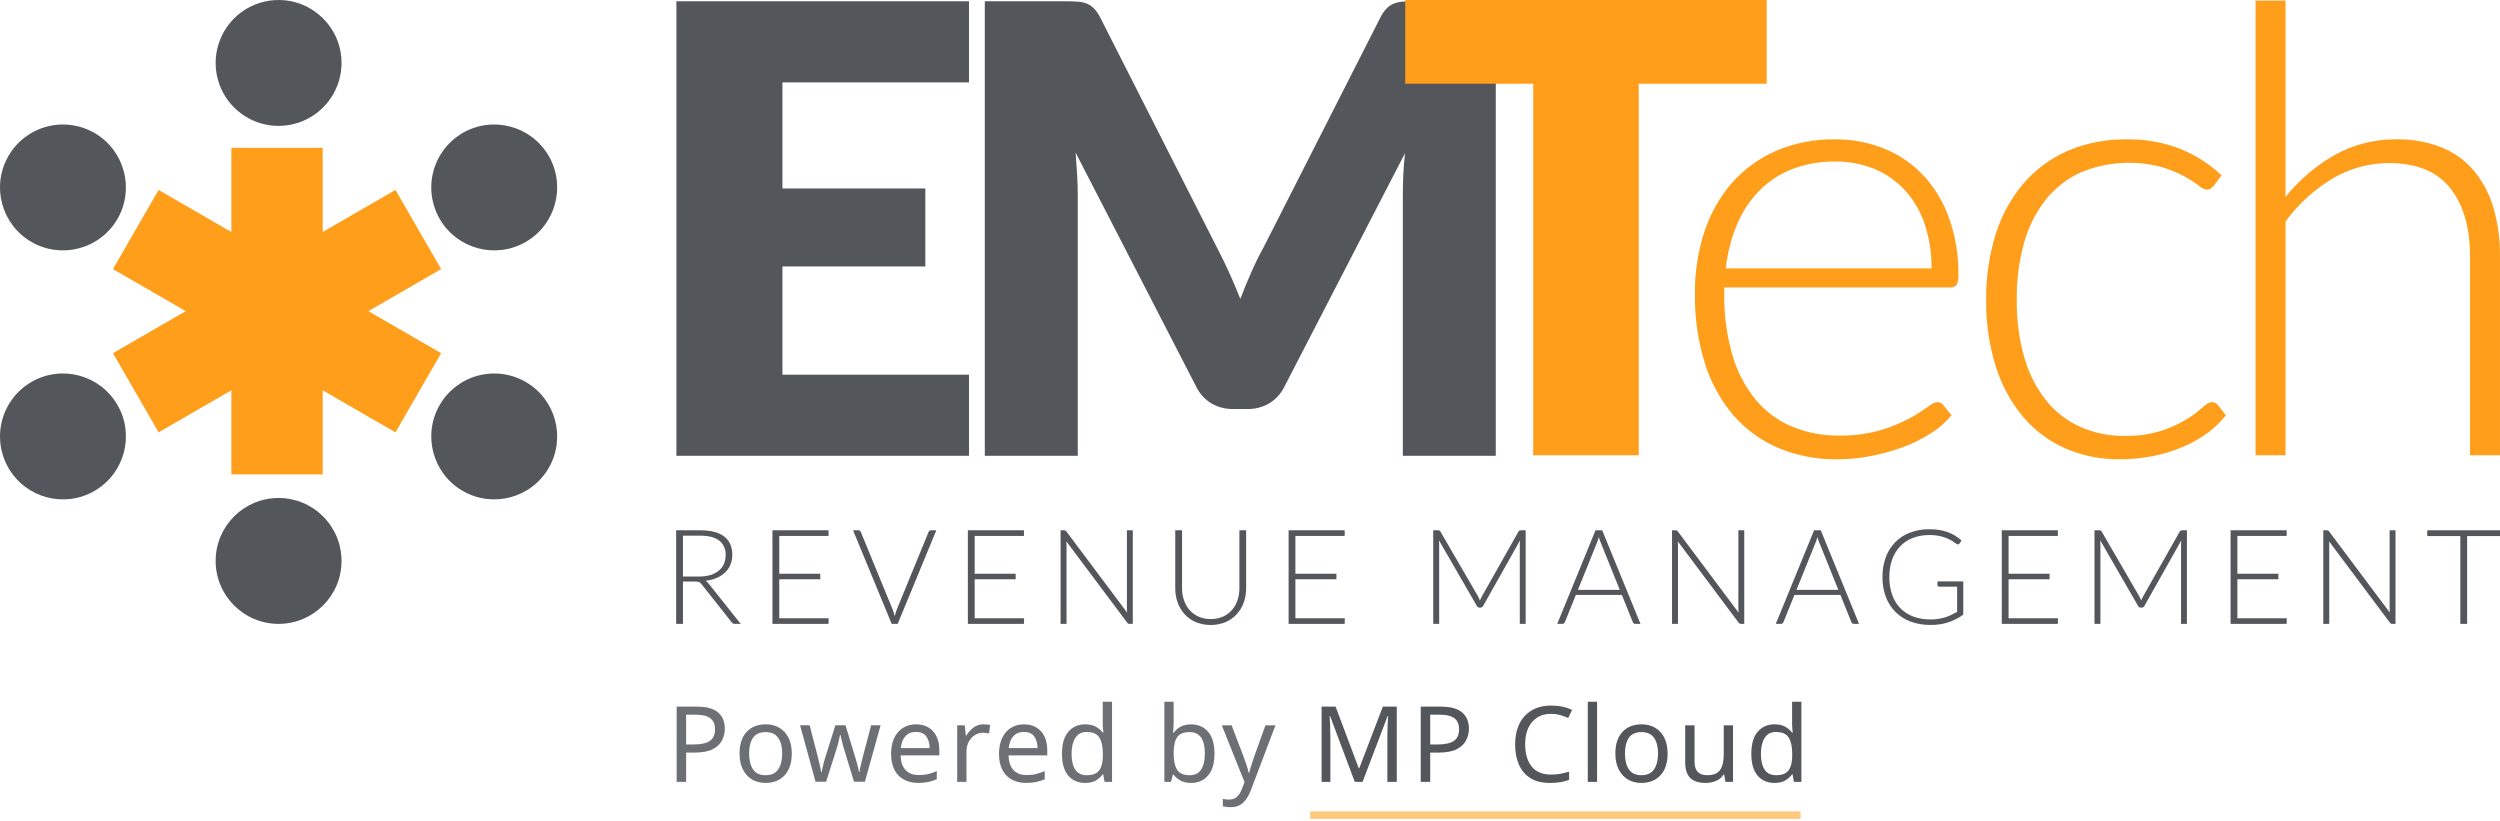
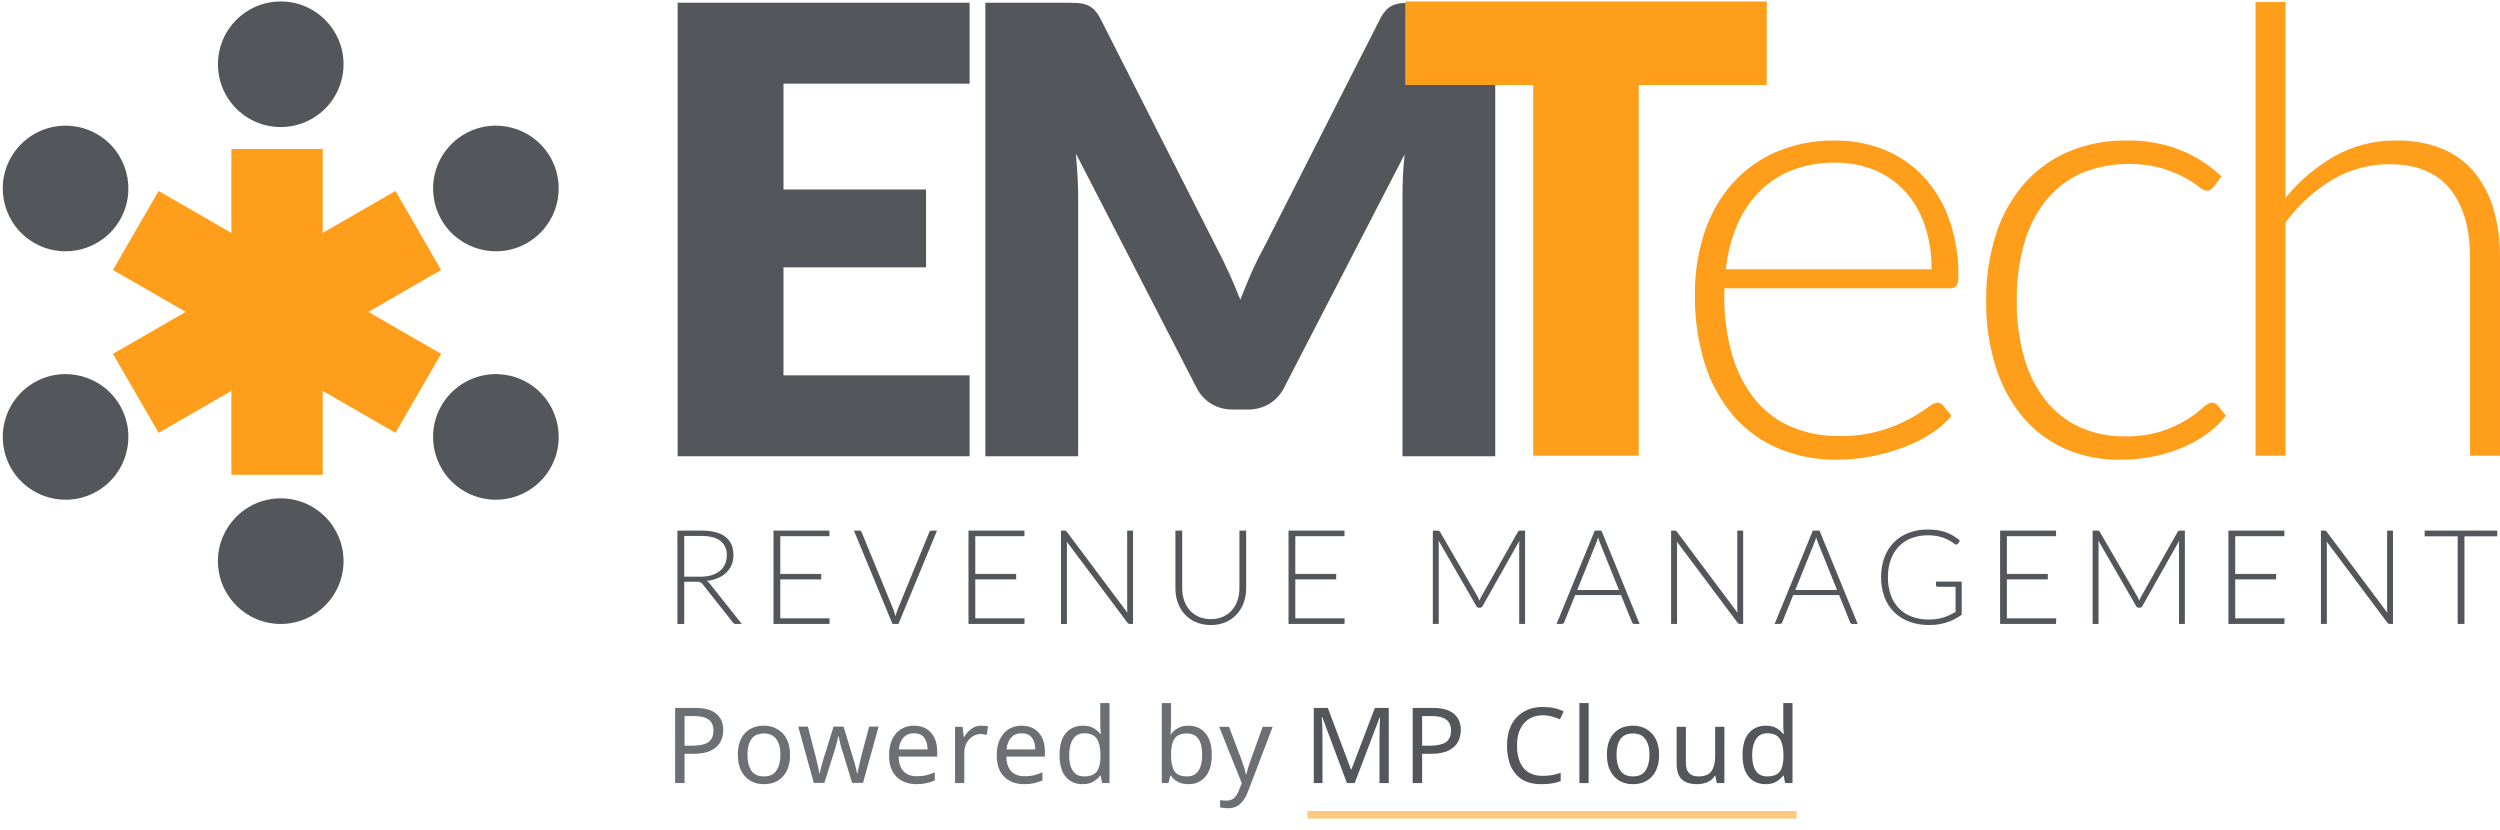
- <svg xmlns="http://www.w3.org/2000/svg" width="664px" height="218px" viewBox="0 0 664 218" version="1.1">
-   <g id="Brand---EMTech" stroke="none" stroke-width="1" fill="none" fill-rule="evenodd">
-     <g id="Group">
-       <path d="M90.712,16.719 C90.712,23.481 86.639,29.577 80.392,32.165 C74.144,34.752 66.953,33.322 62.172,28.541 C57.39,23.759 55.96,16.568 58.548,10.321 C61.135,4.073 67.232,0 73.994,0 C83.227,0 90.712,7.485 90.712,16.719 Z M73.994,132.264 C64.76,132.264 57.275,139.75 57.275,148.983 C57.275,158.216 64.76,165.702 73.994,165.702 C83.227,165.702 90.712,158.217 90.712,148.983 C90.712,144.549 88.951,140.297 85.816,137.161 C82.68,134.026 78.428,132.264 73.994,132.264 Z M2.243,41.425 C-2.374,49.422 0.366,59.647 8.362,64.264 C16.359,68.88 26.584,66.14 31.2,58.144 C35.817,50.148 33.077,39.923 25.081,35.306 C21.241,33.089 16.677,32.488 12.394,33.636 C8.111,34.783 4.46,37.585 2.243,41.425 Z M116.787,107.558 C112.17,115.554 114.91,125.779 122.907,130.396 C130.903,135.012 141.128,132.273 145.745,124.276 C150.362,116.28 147.622,106.055 139.625,101.438 C135.785,99.221 131.222,98.62 126.939,99.768 C122.656,100.916 119.004,103.718 116.787,107.558 L116.787,107.558 Z M2.243,124.276 C6.859,132.273 17.084,135.012 25.081,130.396 C33.077,125.779 35.817,115.554 31.2,107.558 C26.584,99.561 16.359,96.821 8.362,101.438 C4.522,103.655 1.72,107.307 0.572,111.59 C-0.575,115.873 0.026,120.436 2.243,124.276 Z M116.787,58.144 C121.404,66.14 131.629,68.88 139.625,64.264 C147.622,59.647 150.362,49.422 145.745,41.425 C141.128,33.429 130.903,30.689 122.907,35.306 C119.067,37.523 116.265,41.175 115.117,45.458 C113.969,49.741 114.57,54.304 116.787,58.144 L116.787,58.144 Z M207.819,21.885 L207.819,50.055 L245.769,50.055 L245.769,70.769 L207.819,70.769 L207.819,99.519 L257.365,99.519 L257.365,121.062 L179.649,121.062 L179.649,0.343 L257.365,0.343 L257.365,21.885 L207.819,21.885 Z M397.28,0.344 L397.28,121.063 L372.591,121.063 L372.591,51.631 C372.591,50.029 372.632,48.289 372.715,46.411 C372.797,44.533 372.948,42.628 373.168,40.694 L341.107,102.752 C340.216,104.572 338.82,106.097 337.086,107.144 C335.338,108.155 333.347,108.671 331.327,108.635 L327.518,108.635 C325.498,108.671 323.506,108.155 321.757,107.144 C320.024,106.096 318.629,104.571 317.739,102.752 L285.675,40.529 C285.842,42.517 285.976,44.464 286.091,46.37 C286.2,48.275 286.255,50.029 286.255,51.631 L286.255,121.063 L261.563,121.063 L261.563,0.344 L282.939,0.344 C284.154,0.344 285.218,0.372 286.131,0.427 C286.966,0.466 287.791,0.634 288.575,0.924 C289.308,1.21 289.971,1.648 290.522,2.208 C291.205,2.935 291.777,3.759 292.22,4.652 L323.291,65.882 C324.396,67.982 325.46,70.164 326.483,72.427 C327.503,74.693 328.483,77.013 329.423,79.387 C330.361,76.957 331.342,74.582 332.363,72.262 C333.384,69.941 334.475,67.732 335.637,65.633 L366.625,4.652 C367.068,3.758 367.64,2.935 368.323,2.209 C368.874,1.647 369.538,1.209 370.27,0.924 C371.055,0.634 371.879,0.466 372.715,0.427 C373.626,0.372 374.687,0.344 375.904,0.344 L397.28,0.344 Z M196.73,165.701 L195.184,165.701 C195.012,165.707 194.841,165.674 194.684,165.604 C194.528,165.521 194.398,165.397 194.308,165.244 L186.331,155.163 C186.245,155.043 186.149,154.931 186.042,154.829 C185.945,154.737 185.832,154.663 185.709,154.609 C185.568,154.552 185.421,154.514 185.271,154.495 C185.063,154.469 184.855,154.457 184.646,154.459 L181.397,154.459 L181.397,165.701 L179.587,165.701 L179.587,140.847 L185.945,140.847 C188.801,140.847 190.941,141.4 192.366,142.507 C193.788,143.613 194.499,145.238 194.5,147.381 C194.51,148.272 194.344,149.155 194.009,149.98 C193.685,150.758 193.203,151.461 192.595,152.044 C191.945,152.658 191.189,153.149 190.364,153.493 C189.425,153.885 188.434,154.14 187.422,154.249 C187.714,154.435 187.969,154.673 188.176,154.951 L196.73,165.701 Z M185.699,153.125 C186.699,153.138 187.697,153.005 188.659,152.73 C189.464,152.501 190.216,152.116 190.872,151.596 C191.463,151.12 191.935,150.513 192.251,149.822 C192.576,149.087 192.738,148.291 192.725,147.487 C192.837,145.97 192.19,144.496 190.997,143.552 C189.842,142.697 188.158,142.27 185.945,142.27 L181.397,142.27 L181.397,153.125 L185.699,153.125 Z M220.091,164.209 L220.056,165.701 L205.16,165.701 L205.16,140.847 L220.056,140.847 L220.056,142.34 L206.97,142.34 L206.97,152.387 L217.86,152.387 L217.86,153.846 L206.97,153.846 L206.97,164.209 L220.091,164.209 Z M248.687,140.847 L238.429,165.701 L236.831,165.701 L226.574,140.847 L227.995,140.847 C228.141,140.841 228.284,140.888 228.398,140.979 C228.508,141.071 228.592,141.189 228.645,141.322 L237.11,161.942 C237.204,162.2 237.299,162.476 237.394,162.768 C237.486,163.061 237.573,163.359 237.655,163.663 C237.727,163.36 237.802,163.061 237.884,162.768 C237.962,162.488 238.056,162.212 238.165,161.942 L246.615,141.322 C246.663,141.189 246.747,141.073 246.859,140.988 C246.98,140.893 247.129,140.844 247.282,140.847 L248.687,140.847 Z M271.995,164.209 L271.96,165.701 L257.064,165.701 L257.064,140.847 L271.96,140.847 L271.96,142.34 L258.874,142.34 L258.874,152.387 L269.764,152.387 L269.764,153.846 L258.874,153.846 L258.874,164.209 L271.995,164.209 Z M300.869,140.847 L300.869,165.701 L300.028,165.701 C299.897,165.706 299.767,165.679 299.649,165.623 C299.534,165.555 299.435,165.462 299.361,165.35 L283.218,143.78 C283.253,144.132 283.27,144.466 283.27,144.782 L283.27,165.701 L281.689,165.701 L281.689,140.847 L282.585,140.847 C282.714,140.841 282.843,140.862 282.964,140.908 C283.08,140.975 283.179,141.069 283.253,141.181 L299.361,162.698 C299.326,162.346 299.306,162.013 299.306,161.697 L299.306,140.847 L300.869,140.847 Z M321.561,164.419 C322.661,164.438 323.752,164.225 324.765,163.795 C325.681,163.399 326.5,162.809 327.165,162.065 C327.833,161.304 328.344,160.418 328.666,159.457 C329.019,158.413 329.194,157.318 329.184,156.216 L329.184,140.847 L330.974,140.847 L330.974,156.216 C330.985,157.524 330.766,158.823 330.327,160.055 C329.916,161.205 329.279,162.262 328.454,163.163 C327.624,164.06 326.613,164.769 325.487,165.244 C322.966,166.252 320.155,166.252 317.635,165.244 C316.509,164.769 315.497,164.059 314.667,163.163 C313.842,162.262 313.206,161.205 312.795,160.055 C312.355,158.823 312.136,157.524 312.147,156.216 L312.147,140.847 L313.955,140.847 L313.955,156.198 C313.946,157.3 314.121,158.396 314.473,159.44 C314.795,160.399 315.302,161.285 315.966,162.048 C316.628,162.794 317.443,163.387 318.356,163.787 C319.368,164.222 320.46,164.438 321.561,164.419 L321.561,164.419 Z M357.182,164.209 L357.147,165.701 L342.252,165.701 L342.252,140.847 L357.147,140.847 L357.147,142.34 L344.059,142.34 L344.059,152.387 L354.952,152.387 L354.952,153.846 L344.059,153.846 L344.059,164.209 L357.182,164.209 Z M405.22,140.847 L405.22,165.701 L403.656,165.701 L403.656,144.518 C403.658,144.196 403.676,143.873 403.711,143.552 L393.927,160.924 C393.804,161.202 393.529,161.381 393.225,161.38 L392.943,161.38 C392.639,161.382 392.363,161.203 392.241,160.924 L382.196,143.517 C382.231,143.868 382.246,144.202 382.246,144.518 L382.246,165.701 L380.667,165.701 L380.667,140.847 L381.912,140.847 C382.043,140.843 382.175,140.86 382.3,140.9 C382.421,140.961 382.519,141.059 382.579,141.181 L392.61,158.465 C392.79,158.803 392.942,159.155 393.065,159.518 C393.135,159.332 393.212,159.147 393.295,158.966 C393.377,158.784 393.464,158.611 393.558,158.446 L403.308,141.181 C403.37,141.057 403.471,140.958 403.597,140.9 C403.725,140.861 403.859,140.843 403.992,140.847 L405.22,140.847 Z M435.713,165.701 L434.326,165.701 C434.18,165.708 434.037,165.661 433.923,165.569 C433.814,165.477 433.729,165.36 433.676,165.227 L430.761,158.008 L418.554,158.008 L415.636,165.227 C415.588,165.359 415.504,165.474 415.393,165.561 C415.272,165.655 415.122,165.705 414.969,165.701 L413.6,165.701 L423.77,140.847 L425.545,140.847 L435.713,165.701 Z M430.216,156.673 L425.157,144.114 C424.958,143.633 424.788,143.14 424.649,142.639 C424.579,142.92 424.502,143.186 424.42,143.438 C424.344,143.674 424.256,143.906 424.156,144.132 L419.097,156.673 L430.216,156.673 Z M463.273,140.847 L463.273,165.701 L462.429,165.701 C462.299,165.706 462.17,165.679 462.053,165.623 C461.937,165.555 461.837,165.462 461.762,165.35 L445.622,143.78 C445.657,144.132 445.671,144.466 445.671,144.782 L445.671,165.701 L444.093,165.701 L444.093,140.847 L444.989,140.847 C445.117,140.841 445.246,140.862 445.365,140.908 C445.482,140.976 445.581,141.069 445.657,141.181 L461.762,162.698 C461.727,162.346 461.71,162.013 461.71,161.697 L461.71,140.847 L463.273,140.847 Z M493.766,165.701 L492.377,165.701 C492.231,165.708 492.088,165.661 491.974,165.569 C491.865,165.477 491.78,165.36 491.727,165.227 L488.812,158.008 L476.603,158.008 L473.69,165.227 C473.639,165.359 473.553,165.475 473.441,165.561 C473.322,165.656 473.173,165.706 473.02,165.701 L471.651,165.701 L481.821,140.847 L483.594,140.847 L493.766,165.701 Z M488.267,156.673 L483.208,144.114 C483.007,143.633 482.836,143.141 482.697,142.639 C482.628,142.92 482.553,143.186 482.471,143.438 C482.389,143.69 482.299,143.921 482.207,144.132 L477.148,156.673 L488.267,156.673 Z M521.446,154.424 L521.446,163.26 C518.915,165.091 515.856,166.047 512.732,165.983 C510.924,166.01 509.126,165.704 507.429,165.078 C505.925,164.517 504.557,163.643 503.416,162.513 C502.289,161.373 501.419,160.005 500.867,158.5 C500.258,156.823 499.957,155.05 499.98,153.266 C499.957,151.486 500.252,149.716 500.852,148.04 C501.919,145.012 504.268,142.609 507.27,141.471 C508.925,140.846 510.684,140.539 512.453,140.566 C513.332,140.561 514.209,140.626 515.078,140.759 C515.841,140.879 516.591,141.07 517.318,141.33 C517.993,141.573 518.64,141.885 519.25,142.261 C519.858,142.638 520.434,143.064 520.973,143.535 L520.48,144.308 C520.415,144.438 520.296,144.534 520.155,144.571 C520.014,144.608 519.864,144.582 519.743,144.501 C519.471,144.37 519.217,144.205 518.986,144.009 C518.565,143.694 518.112,143.423 517.634,143.201 C516.949,142.881 516.235,142.628 515.501,142.446 C514.485,142.204 513.443,142.092 512.399,142.112 C510.902,142.091 509.416,142.353 508.017,142.885 C506.757,143.37 505.618,144.126 504.681,145.098 C503.732,146.106 503.007,147.303 502.555,148.611 C502.038,150.108 501.785,151.683 501.808,153.266 C501.784,154.866 502.037,156.458 502.555,157.972 C503.01,159.297 503.747,160.508 504.716,161.521 C505.681,162.509 506.854,163.271 508.149,163.752 C509.605,164.286 511.147,164.548 512.697,164.525 C513.382,164.528 514.066,164.481 514.744,164.384 C515.35,164.296 515.949,164.163 516.536,163.988 C517.102,163.82 517.654,163.609 518.187,163.356 C518.72,163.105 519.26,162.821 519.813,162.505 L519.813,155.812 L515.053,155.812 C514.933,155.816 514.816,155.772 514.729,155.689 C514.645,155.62 514.596,155.517 514.595,155.408 L514.595,154.424 L521.446,154.424 Z M546.599,164.209 L546.564,165.701 L531.668,165.701 L531.668,140.847 L546.564,140.847 L546.564,142.34 L533.476,142.34 L533.476,152.387 L544.368,152.387 L544.368,153.846 L533.476,153.846 L533.476,164.209 L546.599,164.209 Z M580.849,140.847 L580.849,165.701 L579.285,165.701 L579.285,144.518 C579.287,144.196 579.305,143.873 579.34,143.552 L569.556,160.924 C569.433,161.202 569.158,161.381 568.854,161.38 L568.57,161.38 C568.266,161.381 567.99,161.202 567.868,160.924 L557.822,143.517 C557.857,143.868 557.874,144.202 557.874,144.518 L557.874,165.701 L556.293,165.701 L556.293,140.847 L557.541,140.847 C557.671,140.842 557.802,140.86 557.927,140.9 C558.048,140.961 558.147,141.06 558.208,141.181 L568.236,158.465 C568.417,158.803 568.57,159.155 568.694,159.518 C568.764,159.332 568.839,159.147 568.923,158.966 C569.002,158.788 569.09,158.615 569.187,158.446 L578.934,141.181 C578.997,141.057 579.099,140.958 579.225,140.9 C579.353,140.861 579.486,140.843 579.619,140.847 L580.849,140.847 Z M607.373,164.209 L607.338,165.701 L592.44,165.701 L592.44,140.847 L607.338,140.847 L607.338,142.34 L594.25,142.34 L594.25,152.387 L605.143,152.387 L605.143,153.846 L594.25,153.846 L594.25,164.209 L607.373,164.209 Z M636.248,140.847 L636.248,165.701 L635.404,165.701 C635.274,165.706 635.145,165.679 635.028,165.623 C634.912,165.555 634.812,165.462 634.737,165.35 L618.597,143.78 C618.631,144.132 618.646,144.466 618.646,144.782 L618.646,165.701 L617.068,165.701 L617.068,140.847 L617.964,140.847 C618.092,140.841 618.22,140.862 618.34,140.908 C618.457,140.976 618.556,141.069 618.631,141.181 L634.737,162.698 C634.702,162.346 634.685,162.013 634.685,161.697 L634.685,140.847 L636.248,140.847 Z M664,142.375 L655.269,142.375 L655.269,165.701 L653.461,165.701 L653.461,142.375 L644.678,142.375 L644.678,140.847 L664,140.847 L664,142.375 Z" id="Shape" fill="#53565A" fill-rule="nonzero" />
-       <path d="M97.84,82.638 L117.166,93.806 L105.037,114.832 L85.711,103.665 L85.711,126 L61.454,126 L61.454,103.665 L42.129,114.832 L30,93.806 L49.326,82.638 L30,71.47 L42.129,50.444 L61.454,61.612 L61.454,39.276 L85.711,39.276 L85.711,61.612 L105.037,50.444 L117.166,71.47 L97.84,82.638 Z M469.239,0 L373.229,0 L373.229,22.24 L407.22,22.24 L407.22,120.911 L435.248,120.911 L435.248,22.24 L469.239,22.24 L469.239,0 Z M517.99,76.347 C518.617,76.408 519.236,76.161 519.649,75.684 C520.055,74.921 520.228,74.055 520.147,73.194 C520.24,67.938 519.382,62.709 517.616,57.759 C516.099,53.553 513.745,49.698 510.695,46.431 C507.784,43.375 504.249,40.983 500.331,39.419 C496.215,37.789 491.822,36.972 487.396,37.012 C482.002,36.92 476.649,37.966 471.686,40.083 C467.212,42.025 463.22,44.929 459.994,48.589 C456.722,52.373 454.241,56.775 452.697,61.534 C450.967,66.823 450.112,72.36 450.168,77.924 C450.068,84.266 450.977,90.583 452.861,96.638 C454.453,101.717 457.063,106.419 460.532,110.455 C463.808,114.189 467.892,117.127 472.473,119.044 C477.363,121.056 482.608,122.058 487.894,121.99 C490.998,121.989 494.093,121.683 497.137,121.077 C500.076,120.506 502.961,119.687 505.762,118.63 C508.321,117.668 510.767,116.429 513.057,114.937 C515.044,113.672 516.821,112.104 518.323,110.289 L516.166,107.633 C515.793,107.088 515.166,106.775 514.507,106.804 C513.954,106.804 513.07,107.26 511.856,108.173 C510.284,109.309 508.636,110.335 506.923,111.244 C504.478,112.528 501.908,113.557 499.252,114.313 C495.744,115.289 492.113,115.75 488.472,115.684 C484.152,115.747 479.865,114.927 475.871,113.276 C472.136,111.691 468.838,109.229 466.255,106.098 C463.438,102.608 461.35,98.586 460.116,94.272 C458.598,88.959 457.873,83.45 457.964,77.925 L457.964,76.347 L517.99,76.347 Z M458.377,71.285 C458.8,67.261 459.806,63.319 461.362,59.584 C462.754,56.248 464.766,53.207 467.291,50.622 C469.77,48.118 472.75,46.167 476.036,44.896 C479.691,43.518 483.573,42.842 487.478,42.905 C491.014,42.862 494.523,43.525 497.8,44.855 C500.868,46.116 503.627,48.027 505.887,50.456 C508.238,53.034 510.029,56.072 511.148,59.377 C512.446,63.211 513.077,67.238 513.017,71.285 L458.377,71.285 Z M590.039,46.555 C586.879,43.582 583.197,41.218 579.179,39.584 C574.641,37.797 569.795,36.923 564.919,37.012 C559.465,36.909 554.053,37.969 549.041,40.124 C544.524,42.125 540.514,45.117 537.307,48.879 C534.002,52.827 531.522,57.399 530.013,62.323 C528.297,67.914 527.458,73.736 527.526,79.584 C527.433,85.66 528.315,91.712 530.137,97.509 C531.669,102.386 534.148,106.913 537.432,110.829 C540.491,114.404 544.318,117.241 548.628,119.127 C553.17,121.077 558.071,122.053 563.013,121.99 C566.005,122 568.99,121.708 571.924,121.118 C574.641,120.577 577.295,119.757 579.844,118.671 C582.164,117.684 584.361,116.431 586.391,114.937 C588.202,113.619 589.821,112.055 591.199,110.289 L589.127,107.633 C588.739,107.107 588.123,106.798 587.47,106.804 C586.807,106.804 585.978,107.274 584.981,108.214 C583.713,109.363 582.34,110.392 580.88,111.285 C578.791,112.554 576.566,113.584 574.246,114.356 C571.016,115.378 567.639,115.854 564.253,115.766 C560.202,115.821 556.187,115 552.482,113.36 C548.96,111.768 545.864,109.365 543.446,106.348 C540.806,102.983 538.848,99.135 537.681,95.019 C536.254,90.001 535.569,84.801 535.65,79.584 C535.587,74.483 536.243,69.398 537.599,64.48 C538.737,60.317 540.696,56.423 543.361,53.029 C545.859,49.91 549.054,47.422 552.689,45.767 C559.474,42.972 566.986,42.477 574.079,44.356 C576.16,44.969 578.173,45.79 580.091,46.805 C581.425,47.517 582.701,48.335 583.905,49.252 C584.517,49.847 585.299,50.239 586.142,50.373 C586.51,50.395 586.875,50.293 587.178,50.082 C587.456,49.865 587.719,49.629 587.966,49.377 L590.039,46.555 Z M607.037,0.166 L599.077,0.166 L599.077,120.911 L607.037,120.911 L607.037,58.837 C610.391,54.236 614.635,50.355 619.516,47.427 C624.068,44.72 629.269,43.301 634.563,43.319 C641.803,43.319 647.193,45.518 650.732,49.917 C654.267,54.315 656.036,60.387 656.039,68.132 L656.039,120.911 L663.996,120.911 L663.996,68.132 C664.055,63.755 663.47,59.392 662.257,55.186 C661.222,51.607 659.473,48.276 657.115,45.393 C654.803,42.651 651.858,40.515 648.535,39.169 C644.722,37.665 640.649,36.932 636.551,37.012 C630.797,36.93 625.122,38.361 620.094,41.162 C615.089,44.025 610.662,47.796 607.037,52.282 L607.037,0.166 Z" id="Shape" fill="#FF9E1B" fill-rule="nonzero" />
-       <text id="Powered-by-MP-Cloud" font-family="Muli-Regular, Muli" font-size="28" font-weight="normal" letter-spacing="0.933">
-         <tspan x="177" y="207.667" fill="#6C7075">Powered by </tspan>
-         <tspan x="348.295" y="207.667" fill="#53565A">MP Cloud</tspan>
-       </text>
-       <line x1="348" y1="216.5" x2="478.235" y2="216.5" id="Path-3" stroke="#FFC97F" stroke-width="2" />
+ <svg xmlns="http://www.w3.org/2000/svg" width="211px" height="70px" viewBox="0 0 211 70" version="1.1">
+   <g id="UI-Comps---Desktop" stroke="none" stroke-width="1" fill="none" fill-rule="evenodd">
+     <g id="1440w---EMT---Homepage" transform="translate(-142, -21)">
+       <g id="Brand/Logo---Current" transform="translate(142, 21.12217)">
+         <path d="M28.995,5.301 C28.995,7.445 27.703,9.378 25.722,10.198 C23.741,11.019 21.461,10.565 19.945,9.049 C18.429,7.533 17.976,5.253 18.796,3.272 C19.617,1.292 21.55,0 23.694,0 C26.621,0 28.995,2.373 28.995,5.301 Z M23.694,41.937 C20.766,41.937 18.393,44.311 18.393,47.238 C18.393,50.166 20.766,52.539 23.694,52.539 C26.621,52.539 28.995,50.166 28.995,47.238 C28.995,45.832 28.436,44.484 27.442,43.49 C26.448,42.496 25.1,41.937 23.694,41.937 Z M0.943,13.135 C-0.52,15.67 0.348,18.912 2.884,20.376 C5.419,21.84 8.661,20.971 10.125,18.436 C11.589,15.9 10.72,12.658 8.185,11.194 C6.967,10.492 5.52,10.301 4.162,10.665 C2.804,11.029 1.646,11.917 0.943,13.135 Z M37.262,34.103 C35.798,36.639 36.667,39.881 39.203,41.345 C41.738,42.809 44.98,41.94 46.444,39.404 C47.908,36.869 47.039,33.627 44.504,32.163 C43.286,31.46 41.839,31.27 40.481,31.634 C39.123,31.997 37.965,32.886 37.262,34.103 L37.262,34.103 Z M0.943,39.404 C2.407,41.94 5.649,42.809 8.185,41.345 C10.72,39.881 11.589,36.639 10.125,34.103 C8.661,31.568 5.419,30.699 2.884,32.163 C1.666,32.866 0.778,34.024 0.414,35.382 C0.05,36.74 0.24,38.187 0.943,39.404 Z M37.262,18.436 C38.726,20.971 41.968,21.84 44.504,20.376 C47.039,18.912 47.908,15.67 46.444,13.135 C44.98,10.599 41.738,9.731 39.203,11.195 C37.985,11.897 37.097,13.055 36.733,14.413 C36.369,15.771 36.559,17.218 37.262,18.436 L37.262,18.436 Z M66.126,6.939 L66.126,15.871 L78.159,15.871 L78.159,22.439 L66.126,22.439 L66.126,31.555 L81.836,31.555 L81.836,38.385 L57.194,38.385 L57.194,0.109 L81.836,0.109 L81.836,6.939 L66.126,6.939 Z M126.199,0.109 L126.199,38.386 L118.37,38.386 L118.37,16.371 C118.37,15.863 118.383,15.311 118.41,14.715 C118.436,14.12 118.484,13.516 118.553,12.903 L108.387,32.58 C108.105,33.157 107.663,33.64 107.113,33.972 C106.558,34.293 105.927,34.456 105.287,34.445 L104.079,34.445 C103.438,34.456 102.807,34.293 102.252,33.972 C101.703,33.64 101.261,33.157 100.978,32.58 L90.812,12.851 C90.865,13.481 90.907,14.098 90.944,14.702 C90.978,15.307 90.996,15.863 90.996,16.371 L90.996,38.386 L83.166,38.386 L83.166,0.109 L89.944,0.109 C90.329,0.109 90.667,0.118 90.956,0.135 C91.221,0.148 91.483,0.201 91.731,0.293 C91.963,0.384 92.174,0.523 92.349,0.7 C92.565,0.931 92.747,1.192 92.887,1.475 L102.739,20.889 C103.089,21.555 103.426,22.247 103.751,22.965 C104.074,23.683 104.385,24.419 104.683,25.171 C104.98,24.401 105.291,23.648 105.615,22.912 C105.939,22.176 106.285,21.476 106.653,20.81 L116.479,1.475 C116.619,1.192 116.8,0.93 117.017,0.7 C117.192,0.522 117.402,0.383 117.634,0.293 C117.883,0.201 118.145,0.148 118.41,0.135 C118.699,0.118 119.035,0.109 119.421,0.109 L126.199,0.109 Z M62.61,52.539 L62.12,52.539 C62.065,52.541 62.011,52.53 61.961,52.508 C61.912,52.482 61.87,52.442 61.842,52.394 L59.313,49.198 C59.285,49.16 59.255,49.124 59.221,49.092 C59.19,49.063 59.154,49.039 59.115,49.022 C59.071,49.004 59.024,48.992 58.976,48.986 C58.911,48.978 58.844,48.974 58.778,48.975 L57.748,48.975 L57.748,52.539 L57.174,52.539 L57.174,44.659 L59.19,44.659 C60.096,44.659 60.774,44.834 61.226,45.185 C61.677,45.536 61.902,46.051 61.903,46.73 C61.906,47.013 61.853,47.293 61.747,47.554 C61.644,47.801 61.492,48.024 61.299,48.209 C61.093,48.403 60.853,48.559 60.591,48.668 C60.294,48.793 59.979,48.873 59.658,48.908 C59.751,48.967 59.832,49.042 59.898,49.131 L62.61,52.539 Z M59.112,48.551 C59.429,48.556 59.746,48.514 60.051,48.426 C60.306,48.354 60.544,48.232 60.752,48.067 C60.94,47.916 61.09,47.723 61.19,47.504 C61.293,47.271 61.344,47.019 61.34,46.764 C61.375,46.283 61.17,45.815 60.792,45.516 C60.426,45.245 59.892,45.11 59.19,45.11 L57.748,45.11 L57.748,48.551 L59.112,48.551 Z M70.017,52.066 L70.006,52.539 L65.283,52.539 L65.283,44.659 L70.006,44.659 L70.006,45.132 L65.857,45.132 L65.857,48.317 L69.309,48.317 L69.309,48.78 L65.857,48.78 L65.857,52.066 L70.017,52.066 Z M79.084,44.659 L75.831,52.539 L75.325,52.539 L72.072,44.659 L72.523,44.659 C72.569,44.657 72.615,44.672 72.651,44.7 C72.686,44.73 72.712,44.767 72.729,44.809 L75.413,51.347 C75.443,51.429 75.473,51.516 75.503,51.609 C75.532,51.702 75.56,51.797 75.586,51.893 C75.609,51.797 75.632,51.702 75.659,51.609 C75.683,51.52 75.713,51.433 75.748,51.347 L78.427,44.809 C78.442,44.767 78.469,44.73 78.504,44.703 C78.542,44.673 78.59,44.657 78.638,44.659 L79.084,44.659 Z M86.474,52.066 L86.463,52.539 L81.74,52.539 L81.74,44.659 L86.463,44.659 L86.463,45.132 L82.314,45.132 L82.314,48.317 L85.767,48.317 L85.767,48.78 L82.314,48.78 L82.314,52.066 L86.474,52.066 Z M95.629,44.659 L95.629,52.539 L95.363,52.539 C95.321,52.541 95.28,52.532 95.243,52.514 C95.206,52.493 95.175,52.463 95.151,52.428 L90.033,45.589 C90.044,45.7 90.049,45.806 90.049,45.906 L90.049,52.539 L89.548,52.539 L89.548,44.659 L89.832,44.659 C89.873,44.657 89.914,44.663 89.952,44.678 C89.989,44.699 90.02,44.729 90.044,44.764 L95.151,51.587 C95.14,51.475 95.134,51.37 95.134,51.269 L95.134,44.659 L95.629,44.659 Z M102.19,52.133 C102.539,52.139 102.885,52.071 103.206,51.935 C103.496,51.809 103.756,51.622 103.967,51.386 C104.179,51.145 104.341,50.864 104.443,50.559 C104.555,50.228 104.61,49.881 104.607,49.532 L104.607,44.659 L105.175,44.659 L105.175,49.532 C105.178,49.946 105.109,50.358 104.969,50.749 C104.839,51.114 104.637,51.449 104.376,51.734 C104.113,52.019 103.792,52.244 103.435,52.394 C102.636,52.714 101.744,52.714 100.945,52.394 C100.588,52.243 100.268,52.018 100.004,51.734 C99.743,51.449 99.541,51.114 99.411,50.749 C99.271,50.358 99.202,49.946 99.205,49.532 L99.205,44.659 L99.778,44.659 L99.778,49.526 C99.776,49.875 99.831,50.223 99.943,50.554 C100.045,50.858 100.206,51.139 100.416,51.381 C100.626,51.617 100.884,51.805 101.174,51.932 C101.495,52.07 101.841,52.139 102.19,52.133 L102.19,52.133 Z M113.485,52.066 L113.474,52.539 L108.751,52.539 L108.751,44.659 L113.474,44.659 L113.474,45.132 L109.324,45.132 L109.324,48.317 L112.777,48.317 L112.777,48.78 L109.324,48.78 L109.324,52.066 L113.485,52.066 Z M128.716,44.659 L128.716,52.539 L128.22,52.539 L128.22,45.823 C128.221,45.72 128.227,45.618 128.238,45.516 L125.135,51.024 C125.096,51.112 125.009,51.169 124.913,51.169 L124.823,51.169 C124.727,51.17 124.639,51.113 124.601,51.024 L121.416,45.505 C121.427,45.617 121.431,45.722 121.431,45.823 L121.431,52.539 L120.931,52.539 L120.931,44.659 L121.326,44.659 C121.367,44.657 121.409,44.663 121.449,44.675 C121.487,44.695 121.518,44.726 121.537,44.764 L124.718,50.245 C124.775,50.352 124.823,50.464 124.862,50.579 C124.884,50.519 124.909,50.461 124.935,50.403 C124.961,50.346 124.988,50.291 125.018,50.239 L128.11,44.764 C128.129,44.725 128.162,44.694 128.201,44.675 C128.242,44.663 128.284,44.657 128.327,44.659 L128.716,44.659 Z M138.384,52.539 L137.945,52.539 C137.898,52.541 137.853,52.526 137.817,52.497 C137.782,52.468 137.755,52.431 137.739,52.389 L136.814,50.1 L132.944,50.1 L132.019,52.389 C132.003,52.431 131.977,52.467 131.941,52.494 C131.903,52.525 131.856,52.54 131.807,52.539 L131.373,52.539 L134.598,44.659 L135.161,44.659 L138.384,52.539 Z M136.641,49.676 L135.037,45.694 C134.974,45.542 134.92,45.386 134.876,45.227 C134.854,45.316 134.83,45.4 134.804,45.48 C134.78,45.555 134.752,45.628 134.72,45.7 L133.116,49.676 L136.641,49.676 Z M147.123,44.659 L147.123,52.539 L146.855,52.539 C146.814,52.541 146.773,52.532 146.736,52.514 C146.699,52.493 146.668,52.463 146.644,52.428 L141.526,45.589 C141.537,45.7 141.542,45.806 141.542,45.906 L141.542,52.539 L141.041,52.539 L141.041,44.659 L141.326,44.659 C141.366,44.657 141.407,44.663 141.445,44.678 C141.482,44.699 141.513,44.729 141.537,44.764 L146.644,51.587 C146.633,51.475 146.627,51.37 146.627,51.269 L146.627,44.659 L147.123,44.659 Z M156.791,52.539 L156.351,52.539 C156.305,52.541 156.259,52.526 156.223,52.497 C156.188,52.468 156.162,52.431 156.145,52.389 L155.221,50.1 L151.349,50.1 L150.426,52.389 C150.41,52.431 150.382,52.467 150.347,52.494 C150.309,52.525 150.262,52.541 150.213,52.539 L149.779,52.539 L153.004,44.659 L153.566,44.659 L156.791,52.539 Z M155.048,49.676 L153.444,45.694 C153.38,45.542 153.326,45.386 153.282,45.227 C153.26,45.316 153.236,45.4 153.21,45.48 C153.184,45.56 153.155,45.633 153.126,45.7 L151.522,49.676 L155.048,49.676 Z M165.568,48.964 L165.568,51.765 C164.765,52.346 163.795,52.649 162.805,52.628 C162.232,52.637 161.662,52.54 161.124,52.341 C160.647,52.163 160.213,51.886 159.851,51.528 C159.494,51.167 159.218,50.733 159.043,50.256 C158.85,49.724 158.754,49.162 158.762,48.596 C158.754,48.032 158.848,47.471 159.038,46.939 C159.377,45.979 160.121,45.217 161.073,44.856 C161.598,44.658 162.156,44.561 162.717,44.569 C162.995,44.568 163.273,44.588 163.549,44.631 C163.791,44.669 164.028,44.729 164.259,44.812 C164.473,44.889 164.678,44.988 164.872,45.107 C165.064,45.226 165.247,45.362 165.418,45.511 L165.262,45.756 C165.241,45.797 165.203,45.828 165.159,45.839 C165.114,45.851 165.066,45.843 165.028,45.817 C164.942,45.775 164.861,45.723 164.788,45.661 C164.654,45.561 164.511,45.475 164.359,45.405 C164.142,45.303 163.916,45.223 163.683,45.165 C163.361,45.089 163.03,45.053 162.699,45.06 C162.225,45.053 161.753,45.136 161.31,45.305 C160.91,45.459 160.549,45.698 160.252,46.007 C159.951,46.326 159.721,46.706 159.578,47.12 C159.414,47.595 159.334,48.094 159.341,48.596 C159.334,49.103 159.414,49.608 159.578,50.088 C159.722,50.509 159.956,50.893 160.263,51.214 C160.569,51.527 160.941,51.768 161.352,51.921 C161.813,52.09 162.302,52.174 162.794,52.166 C163.011,52.167 163.228,52.152 163.443,52.122 C163.635,52.093 163.825,52.051 164.011,51.996 C164.191,51.943 164.365,51.876 164.535,51.796 C164.703,51.716 164.875,51.626 165.05,51.526 L165.05,49.404 L163.541,49.404 C163.503,49.405 163.466,49.391 163.438,49.365 C163.412,49.342 163.396,49.31 163.395,49.275 L163.395,48.964 L165.568,48.964 Z M173.543,52.066 L173.532,52.539 L168.809,52.539 L168.809,44.659 L173.532,44.659 L173.532,45.132 L169.382,45.132 L169.382,48.317 L172.836,48.317 L172.836,48.78 L169.382,48.78 L169.382,52.066 L173.543,52.066 Z M184.403,44.659 L184.403,52.539 L183.907,52.539 L183.907,45.823 C183.908,45.72 183.913,45.618 183.924,45.516 L180.822,51.024 C180.783,51.112 180.696,51.169 180.599,51.169 L180.509,51.169 C180.413,51.169 180.326,51.112 180.287,51.024 L177.102,45.505 C177.113,45.617 177.118,45.722 177.118,45.823 L177.118,52.539 L176.617,52.539 L176.617,44.659 L177.012,44.659 C177.054,44.657 177.095,44.663 177.135,44.675 C177.173,44.695 177.205,44.726 177.224,44.764 L180.404,50.245 C180.461,50.352 180.51,50.464 180.549,50.579 C180.571,50.519 180.595,50.461 180.622,50.403 C180.646,50.347 180.674,50.292 180.705,50.239 L183.796,44.764 C183.816,44.725 183.848,44.694 183.888,44.675 C183.928,44.663 183.971,44.657 184.013,44.659 L184.403,44.659 Z M192.813,52.066 L192.802,52.539 L188.078,52.539 L188.078,44.659 L192.802,44.659 L192.802,45.132 L188.652,45.132 L188.652,48.317 L192.106,48.317 L192.106,48.78 L188.652,48.78 L188.652,52.066 L192.813,52.066 Z M201.968,44.659 L201.968,52.539 L201.701,52.539 C201.66,52.541 201.619,52.532 201.581,52.514 C201.545,52.493 201.513,52.463 201.489,52.428 L196.372,45.589 C196.383,45.7 196.387,45.806 196.387,45.906 L196.387,52.539 L195.887,52.539 L195.887,44.659 L196.171,44.659 C196.212,44.657 196.252,44.663 196.29,44.678 C196.327,44.699 196.359,44.729 196.383,44.764 L201.489,51.587 C201.478,51.475 201.473,51.37 201.473,51.269 L201.473,44.659 L201.968,44.659 Z M210.768,45.143 L207.999,45.143 L207.999,52.539 L207.426,52.539 L207.426,45.143 L204.641,45.143 L204.641,44.659 L210.768,44.659 L210.768,45.143 Z" id="Shape" fill="#53565A" fill-rule="nonzero" />
+         <path d="M31.091,26.202 L37.232,29.743 L33.378,36.41 L27.237,32.869 L27.237,39.951 L19.528,39.951 L19.528,32.869 L13.387,36.41 L9.533,29.743 L15.674,26.202 L9.533,22.661 L13.387,15.994 L19.528,19.535 L19.528,12.453 L27.237,12.453 L27.237,19.535 L33.378,15.994 L37.232,22.661 L31.091,26.202 Z M149.111,0 L118.601,0 L118.601,7.052 L129.403,7.052 L129.403,38.338 L138.309,38.338 L138.309,7.052 L149.111,7.052 L149.111,0 Z M164.602,24.208 C164.802,24.227 164.998,24.149 165.129,23.997 C165.259,23.755 165.314,23.481 165.288,23.208 C165.317,21.541 165.045,19.883 164.483,18.314 C164.001,16.98 163.253,15.758 162.284,14.722 C161.359,13.753 160.236,12.994 158.991,12.498 C157.683,11.982 156.287,11.723 154.88,11.736 C153.166,11.706 151.465,12.038 149.888,12.709 C148.466,13.325 147.198,14.246 146.173,15.406 C145.133,16.606 144.345,18.002 143.854,19.511 C143.304,21.188 143.033,22.943 143.05,24.708 C143.019,26.718 143.307,28.721 143.906,30.641 C144.412,32.252 145.241,33.742 146.344,35.022 C147.385,36.206 148.683,37.138 150.138,37.745 C151.692,38.383 153.359,38.701 155.039,38.679 C156.025,38.679 157.009,38.582 157.976,38.39 C158.91,38.209 159.826,37.949 160.717,37.614 C161.53,37.309 162.307,36.916 163.035,36.443 C163.666,36.042 164.231,35.545 164.708,34.969 L164.023,34.127 C163.904,33.955 163.705,33.855 163.495,33.864 C163.32,33.864 163.039,34.009 162.653,34.299 C162.154,34.659 161.63,34.984 161.085,35.272 C160.309,35.679 159.492,36.006 158.648,36.245 C157.533,36.555 156.379,36.701 155.222,36.68 C153.85,36.7 152.487,36.44 151.218,35.917 C150.031,35.414 148.983,34.633 148.162,33.641 C147.267,32.534 146.604,31.259 146.212,29.891 C145.729,28.206 145.499,26.46 145.528,24.708 L145.528,24.208 L164.602,24.208 Z M145.659,22.603 C145.793,21.326 146.113,20.077 146.607,18.892 C147.05,17.835 147.689,16.871 148.492,16.051 C149.279,15.257 150.226,14.638 151.27,14.235 C152.432,13.798 153.665,13.584 154.907,13.604 C156.03,13.59 157.145,13.801 158.186,14.222 C159.161,14.622 160.038,15.228 160.756,15.998 C161.503,16.816 162.073,17.779 162.428,18.827 C162.84,20.042 163.041,21.319 163.022,22.603 L145.659,22.603 Z M187.497,14.761 C186.493,13.818 185.323,13.069 184.046,12.551 C182.604,11.984 181.064,11.707 179.515,11.736 C177.782,11.703 176.062,12.039 174.469,12.722 C173.034,13.357 171.76,14.305 170.741,15.498 C169.69,16.75 168.902,18.2 168.423,19.761 C167.877,21.533 167.611,23.38 167.633,25.234 C167.603,27.16 167.883,29.079 168.462,30.917 C168.949,32.464 169.737,33.899 170.78,35.141 C171.752,36.274 172.969,37.174 174.338,37.772 C175.781,38.39 177.339,38.699 178.909,38.679 C179.86,38.683 180.809,38.59 181.741,38.403 C182.604,38.232 183.448,37.972 184.258,37.627 C184.995,37.314 185.693,36.917 186.338,36.443 C186.914,36.025 187.428,35.529 187.866,34.969 L187.207,34.127 C187.084,33.96 186.889,33.863 186.681,33.864 C186.47,33.864 186.207,34.014 185.89,34.312 C185.487,34.676 185.051,35.002 184.587,35.285 C183.923,35.688 183.216,36.014 182.479,36.259 C181.453,36.583 180.379,36.734 179.303,36.706 C178.016,36.723 176.74,36.463 175.563,35.943 C174.444,35.438 173.46,34.676 172.691,33.72 C171.852,32.653 171.23,31.433 170.859,30.128 C170.406,28.537 170.188,26.888 170.214,25.234 C170.194,23.616 170.402,22.004 170.833,20.445 C171.195,19.125 171.818,17.89 172.664,16.814 C173.458,15.825 174.473,15.036 175.628,14.511 C177.785,13.625 180.172,13.468 182.426,14.064 C183.087,14.258 183.727,14.519 184.336,14.84 C184.76,15.066 185.166,15.326 185.548,15.616 C185.743,15.805 185.991,15.929 186.259,15.972 C186.376,15.979 186.492,15.946 186.588,15.88 C186.677,15.811 186.76,15.736 186.839,15.656 L187.497,14.761 Z M192.899,0.053 L190.369,0.053 L190.369,38.338 L192.899,38.338 L192.899,18.656 C193.965,17.197 195.313,15.966 196.864,15.038 C198.311,14.18 199.963,13.729 201.646,13.735 C203.946,13.735 205.659,14.432 206.784,15.827 C207.907,17.222 208.469,19.147 208.47,21.603 L208.47,38.338 L210.999,38.338 L210.999,21.603 C211.018,20.215 210.831,18.831 210.446,17.498 C210.117,16.363 209.561,15.307 208.812,14.393 C208.077,13.523 207.142,12.846 206.086,12.419 C204.874,11.943 203.58,11.71 202.278,11.736 C200.449,11.709 198.646,12.163 197.048,13.051 C195.458,13.959 194.051,15.155 192.899,16.577 L192.899,0.053 Z" id="Shape" fill="#FF9E1B" fill-rule="nonzero" />
+         <text id="Powered-by" font-family="Muli-Regular, Muli" font-size="8.878" font-weight="normal" letter-spacing="0.296" fill="#6C7075">
+           <tspan x="56.122" y="65.967">Powered by</tspan>
+         </text>
+         <line x1="110.341" y1="68.646" x2="151.635" y2="68.646" id="Path-3" stroke="#FFC97F" stroke-width="0.634" />
+         <text id="MP-Cloud" font-family="Nunito-Regular, Nunito" font-size="8.878" font-weight="normal" letter-spacing="0.296" fill="#53565A">
+           <tspan x="110.024" y="65.967">MP Cloud</tspan>
+         </text>
+       </g>
    </g>
  </g>
</svg>
